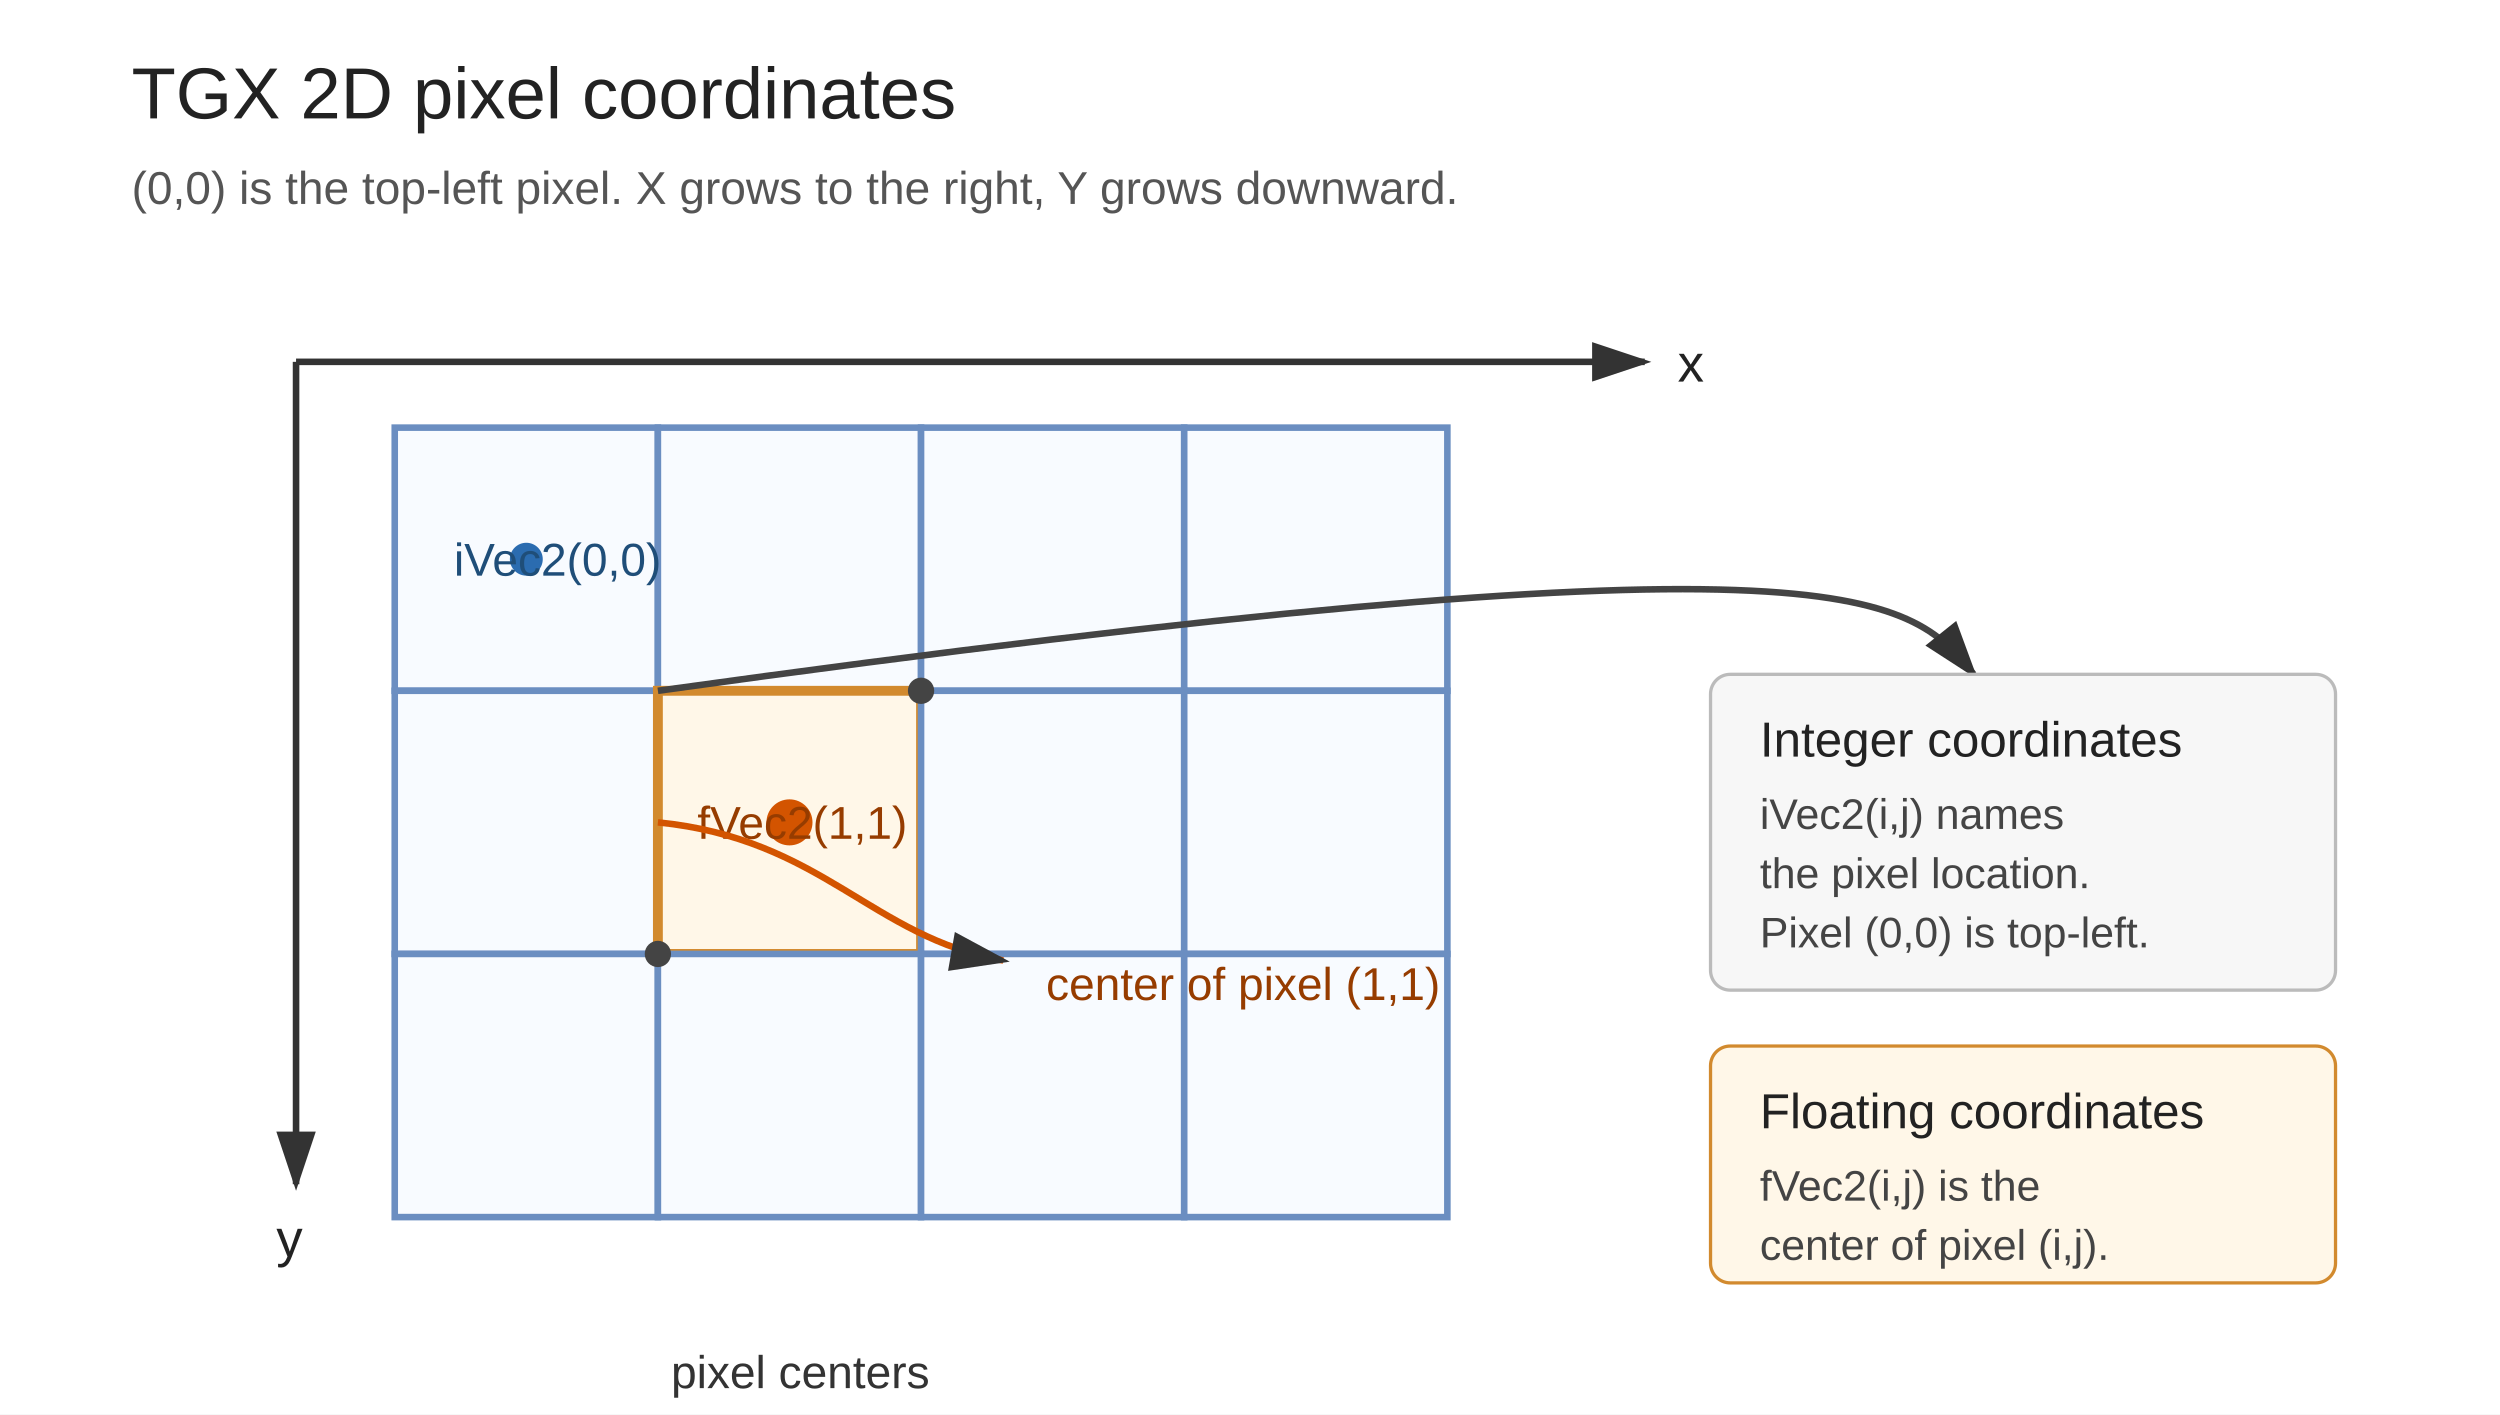
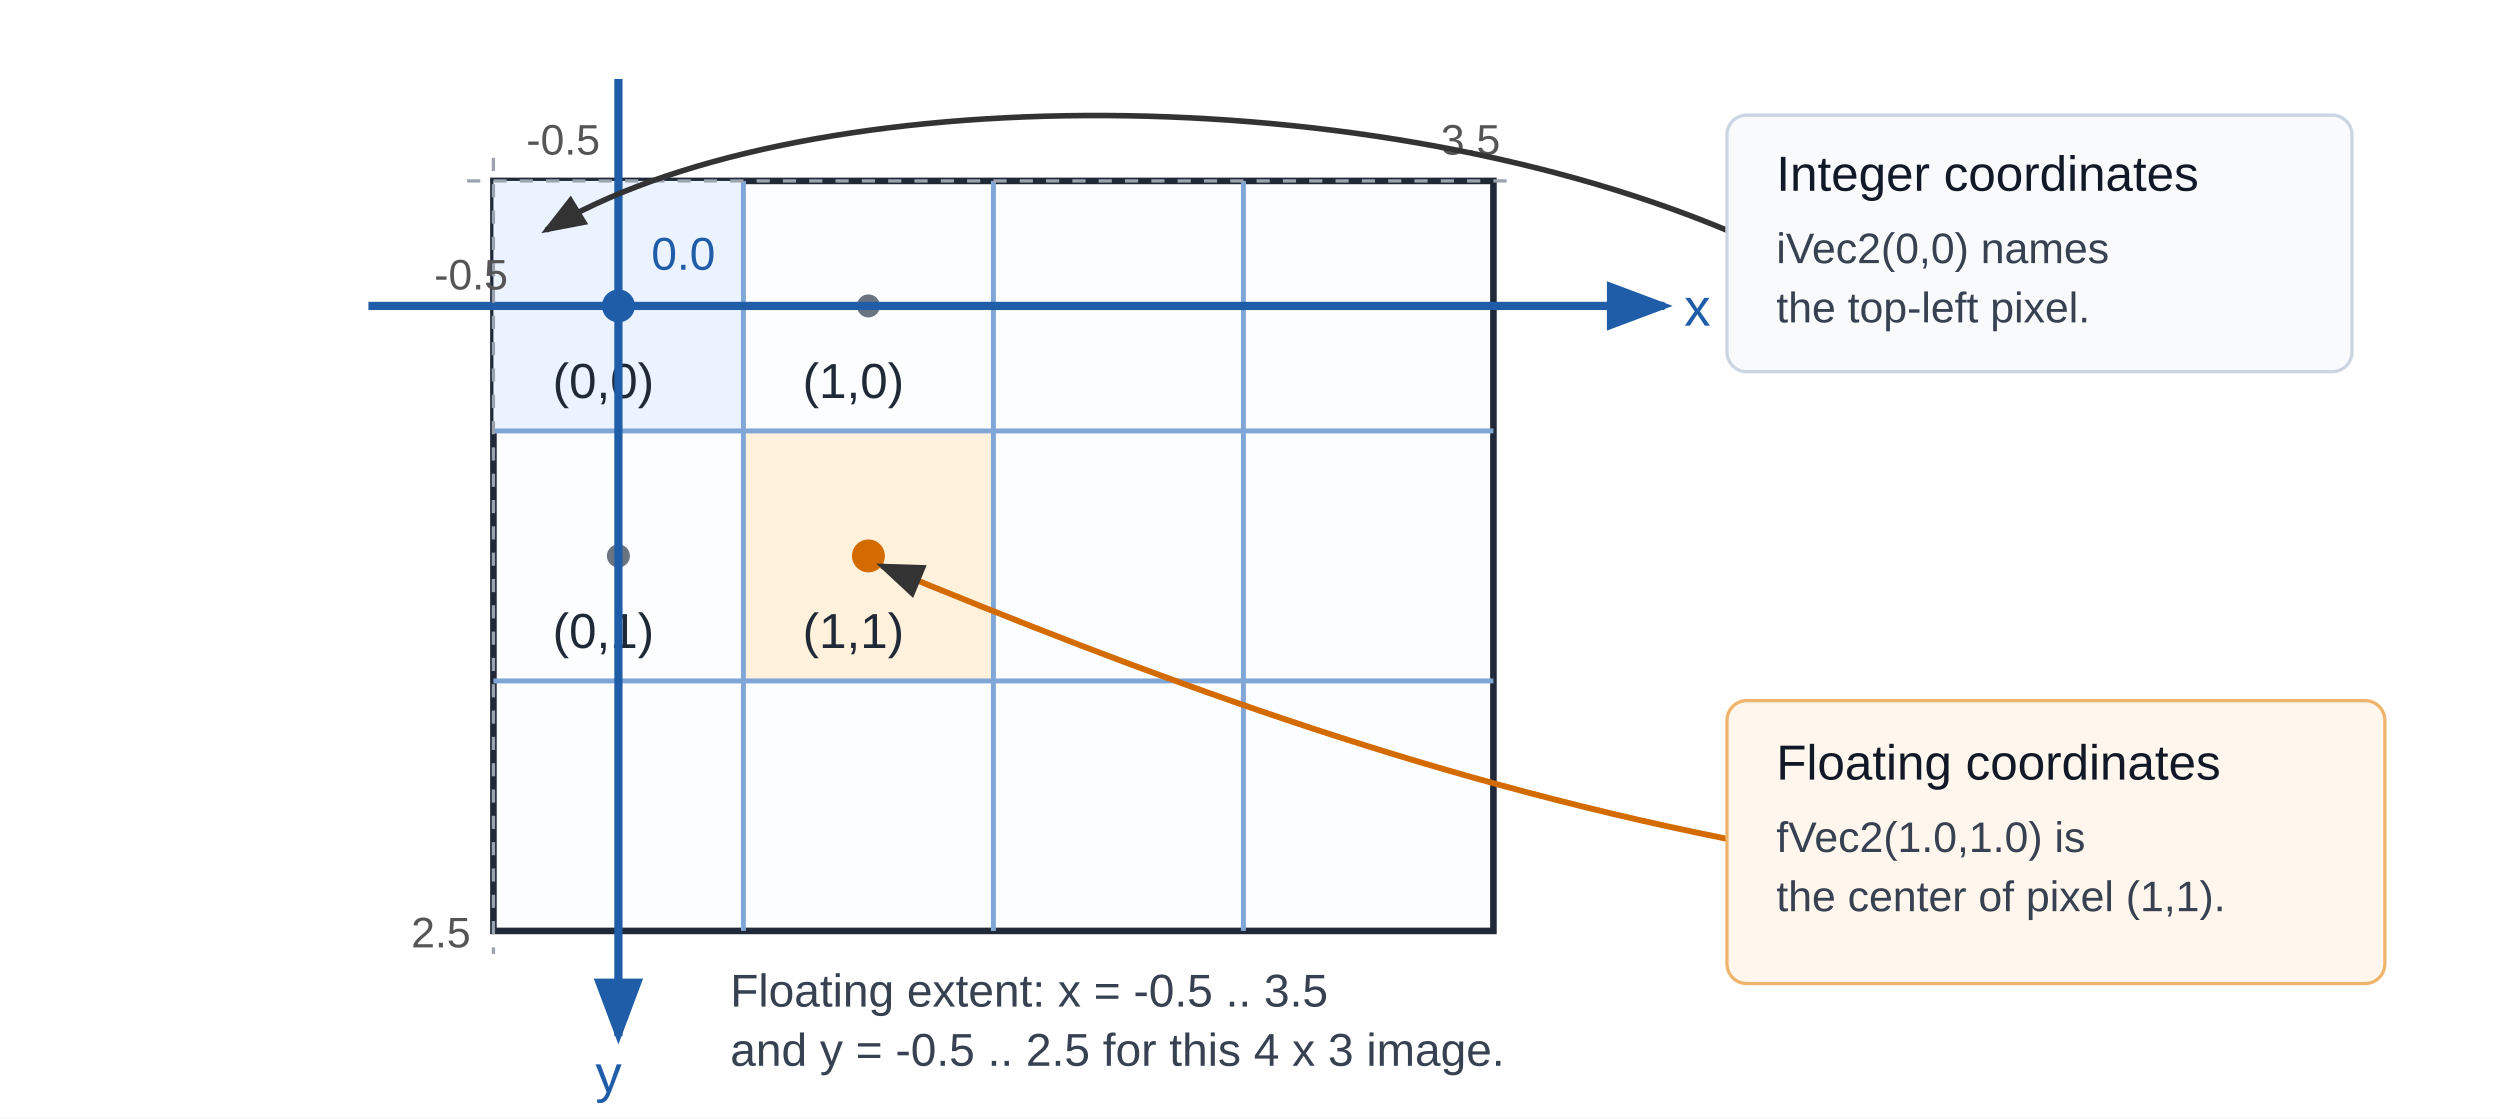
- <svg xmlns="http://www.w3.org/2000/svg" width="760" height="430" viewBox="0 0 760 430">
-   <rect width="760" height="430" fill="#ffffff" />
+ <svg xmlns="http://www.w3.org/2000/svg" width="760" height="340" viewBox="0 0 760 340">
+   <rect width="760" height="340" fill="#ffffff" />
  <defs>
-     <marker id="arrow" markerWidth="10" markerHeight="10" refX="8" refY="3" orient="auto" markerUnits="strokeWidth">
-       <path d="M0,0 L0,6 L9,3 z" fill="#333333" />
+     <marker id="arrowDark" markerWidth="9" markerHeight="9" refX="7" refY="3" orient="auto" markerUnits="strokeWidth">
+       <path d="M0,0 L0,6 L8,3 z" fill="#333333" />
+     </marker>
+     <marker id="arrowBlue" markerWidth="9" markerHeight="9" refX="7" refY="3" orient="auto" markerUnits="strokeWidth">
+       <path d="M0,0 L0,6 L8,3 z" fill="#1f5da8" />
    </marker>
  </defs>
-   <text x="40" y="36" font-family="Arial, sans-serif" font-size="22" fill="#222222">TGX 2D pixel coordinates</text>
-   <text x="40" y="62" font-family="Arial, sans-serif" font-size="14" fill="#555555">(0,0) is the top-left pixel. X grows to the right, Y grows downward.</text>
-   <line x1="90" y1="110" x2="500" y2="110" stroke="#333333" stroke-width="2" marker-end="url(#arrow)" />
-   <line x1="90" y1="110" x2="90" y2="360" stroke="#333333" stroke-width="2" marker-end="url(#arrow)" />
-   <text x="510" y="116" font-family="Arial, sans-serif" font-size="16" fill="#222222">x</text>
-   <text x="84" y="382" font-family="Arial, sans-serif" font-size="16" fill="#222222">y</text>
-   <g transform="translate(120 130)">
-     <rect x="0" y="0" width="80" height="80" fill="#f8fbff" stroke="#6b8ec1" stroke-width="2" />
-     <rect x="80" y="0" width="80" height="80" fill="#f8fbff" stroke="#6b8ec1" stroke-width="2" />
-     <rect x="160" y="0" width="80" height="80" fill="#f8fbff" stroke="#6b8ec1" stroke-width="2" />
-     <rect x="240" y="0" width="80" height="80" fill="#f8fbff" stroke="#6b8ec1" stroke-width="2" />
-     <rect x="0" y="80" width="80" height="80" fill="#f8fbff" stroke="#6b8ec1" stroke-width="2" />
-     <rect x="80" y="80" width="80" height="80" fill="#fff7e8" stroke="#d28a2e" stroke-width="3" />
-     <rect x="160" y="80" width="80" height="80" fill="#f8fbff" stroke="#6b8ec1" stroke-width="2" />
-     <rect x="240" y="80" width="80" height="80" fill="#f8fbff" stroke="#6b8ec1" stroke-width="2" />
-     <rect x="0" y="160" width="80" height="80" fill="#f8fbff" stroke="#6b8ec1" stroke-width="2" />
-     <rect x="80" y="160" width="80" height="80" fill="#f8fbff" stroke="#6b8ec1" stroke-width="2" />
-     <rect x="160" y="160" width="80" height="80" fill="#f8fbff" stroke="#6b8ec1" stroke-width="2" />
-     <rect x="240" y="160" width="80" height="80" fill="#f8fbff" stroke="#6b8ec1" stroke-width="2" />
-     <circle cx="40" cy="40" r="5" fill="#2b6cb0" />
-     <circle cx="120" cy="120" r="7" fill="#d35400" />
-     <circle cx="160" cy="80" r="4" fill="#444444" />
-     <circle cx="80" cy="160" r="4" fill="#444444" />
-     <text x="18" y="45" font-family="Arial, sans-serif" font-size="14" fill="#1f4e79">iVec2(0,0)</text>
-     <text x="92" y="125" font-family="Arial, sans-serif" font-size="14" fill="#963c00">fVec2(1,1)</text>
-     <text x="84" y="292" font-family="Arial, sans-serif" font-size="14" fill="#333333">pixel centers</text>
+   <g id="grid" transform="translate(150 55)">
+     <rect x="0" y="0" width="304" height="228" fill="#fbfdff" stroke="#1f2937" stroke-width="2" />
+     <rect x="0" y="0" width="76" height="76" fill="#eaf3ff" />
+     <rect x="76" y="76" width="76" height="76" fill="#fff1dc" />
+     <path d="M76 0 V228 M152 0 V228 M228 0 V228" stroke="#7fa6d6" stroke-width="1.5" />
+     <path d="M0 76 H304 M0 152 H304" stroke="#7fa6d6" stroke-width="1.5" />
+     <text x="18" y="66" font-family="Arial, sans-serif" font-size="15" fill="#1f2937">(0,0)</text>
+     <text x="94" y="66" font-family="Arial, sans-serif" font-size="15" fill="#1f2937">(1,0)</text>
+     <text x="18" y="142" font-family="Arial, sans-serif" font-size="15" fill="#1f2937">(0,1)</text>
+     <text x="94" y="142" font-family="Arial, sans-serif" font-size="15" fill="#1f2937">(1,1)</text>
+     <circle cx="38" cy="38" r="5" fill="#1f5da8" />
+     <circle cx="114" cy="38" r="3.5" fill="#6b7280" />
+     <circle cx="38" cy="114" r="3.5" fill="#6b7280" />
+     <circle cx="114" cy="114" r="5" fill="#d36b00" />
  </g>
-   <path d="M200,250 C250,255 265,285 305,292" fill="none" stroke="#d35400" stroke-width="2" marker-end="url(#arrow)" />
-   <text x="318" y="304" font-family="Arial, sans-serif" font-size="14" fill="#963c00">center of pixel (1,1)</text>
-   <path d="M200,210 C560,160 580,180 600,205" fill="none" stroke="#444444" stroke-width="2" marker-end="url(#arrow)" />
-   <rect x="520" y="205" width="190" height="96" rx="6" ry="6" fill="#f7f7f7" stroke="#bbbbbb" />
-   <text x="535" y="230" font-family="Arial, sans-serif" font-size="15" fill="#222222">Integer coordinates</text>
-   <text x="535" y="252" font-family="Arial, sans-serif" font-size="13" fill="#444444">iVec2(i,j) names</text>
-   <text x="535" y="270" font-family="Arial, sans-serif" font-size="13" fill="#444444">the pixel location.</text>
-   <text x="535" y="288" font-family="Arial, sans-serif" font-size="13" fill="#444444">Pixel (0,0) is top-left.</text>
-   <rect x="520" y="318" width="190" height="72" rx="6" ry="6" fill="#fff7e8" stroke="#d28a2e" />
-   <text x="535" y="343" font-family="Arial, sans-serif" font-size="15" fill="#222222">Floating coordinates</text>
-   <text x="535" y="365" font-family="Arial, sans-serif" font-size="13" fill="#444444">fVec2(i,j) is the</text>
-   <text x="535" y="383" font-family="Arial, sans-serif" font-size="13" fill="#444444">center of pixel (i,j).</text>
+   <line x1="112" y1="93" x2="506" y2="93" stroke="#1f5da8" stroke-width="2.5" marker-end="url(#arrowBlue)" />
+   <line x1="188" y1="24" x2="188" y2="315" stroke="#1f5da8" stroke-width="2.5" marker-end="url(#arrowBlue)" />
+   <text x="512" y="99" font-family="Arial, sans-serif" font-size="16" fill="#1f5da8">x</text>
+   <text x="181" y="332" font-family="Arial, sans-serif" font-size="16" fill="#1f5da8">y</text>
+   <text x="198" y="82" font-family="Arial, sans-serif" font-size="14" fill="#1f5da8">0.0</text>
+   <line x1="150" y1="48" x2="150" y2="290" stroke="#9ca3af" stroke-width="1" stroke-dasharray="4 4" />
+   <line x1="142" y1="55" x2="462" y2="55" stroke="#9ca3af" stroke-width="1" stroke-dasharray="4 4" />
+   <text x="132" y="88" font-family="Arial, sans-serif" font-size="13" fill="#555555">-0.5</text>
+   <text x="160" y="47" font-family="Arial, sans-serif" font-size="13" fill="#555555">-0.5</text>
+   <text x="438" y="47" font-family="Arial, sans-serif" font-size="13" fill="#555555">3.5</text>
+   <text x="125" y="288" font-family="Arial, sans-serif" font-size="13" fill="#555555">2.5</text>
+   <path d="M525 70 C410 22 240 25 166 70" fill="none" stroke="#333333" stroke-width="1.7" marker-end="url(#arrowDark)" />
+   <rect x="525" y="35" width="190" height="78" rx="6" ry="6" fill="#f8fafc" stroke="#cbd5e1" />
+   <text x="540" y="58" font-family="Arial, sans-serif" font-size="15" fill="#111827">Integer coordinates</text>
+   <text x="540" y="80" font-family="Arial, sans-serif" font-size="13" fill="#374151">iVec2(0,0) names</text>
+   <text x="540" y="98" font-family="Arial, sans-serif" font-size="13" fill="#374151">the top-left pixel.</text>
+   <path d="M525 255 C430 236 348 205 268 172" fill="none" stroke="#d36b00" stroke-width="1.8" marker-end="url(#arrowDark)" />
+   <rect x="525" y="213" width="200" height="86" rx="6" ry="6" fill="#fff7ed" stroke="#f0b36b" />
+   <text x="540" y="237" font-family="Arial, sans-serif" font-size="15" fill="#111827">Floating coordinates</text>
+   <text x="540" y="259" font-family="Arial, sans-serif" font-size="13" fill="#374151">fVec2(1.0,1.0) is</text>
+   <text x="540" y="277" font-family="Arial, sans-serif" font-size="13" fill="#374151">the center of pixel (1,1).</text>
+   <text x="222" y="306" font-family="Arial, sans-serif" font-size="14" fill="#374151">
+     Floating extent: x = -0.5 .. 3.5
+   </text>
+   <text x="222" y="324" font-family="Arial, sans-serif" font-size="14" fill="#374151">
+     and y = -0.5 .. 2.5 for this 4 x 3 image.
+   </text>
</svg>
